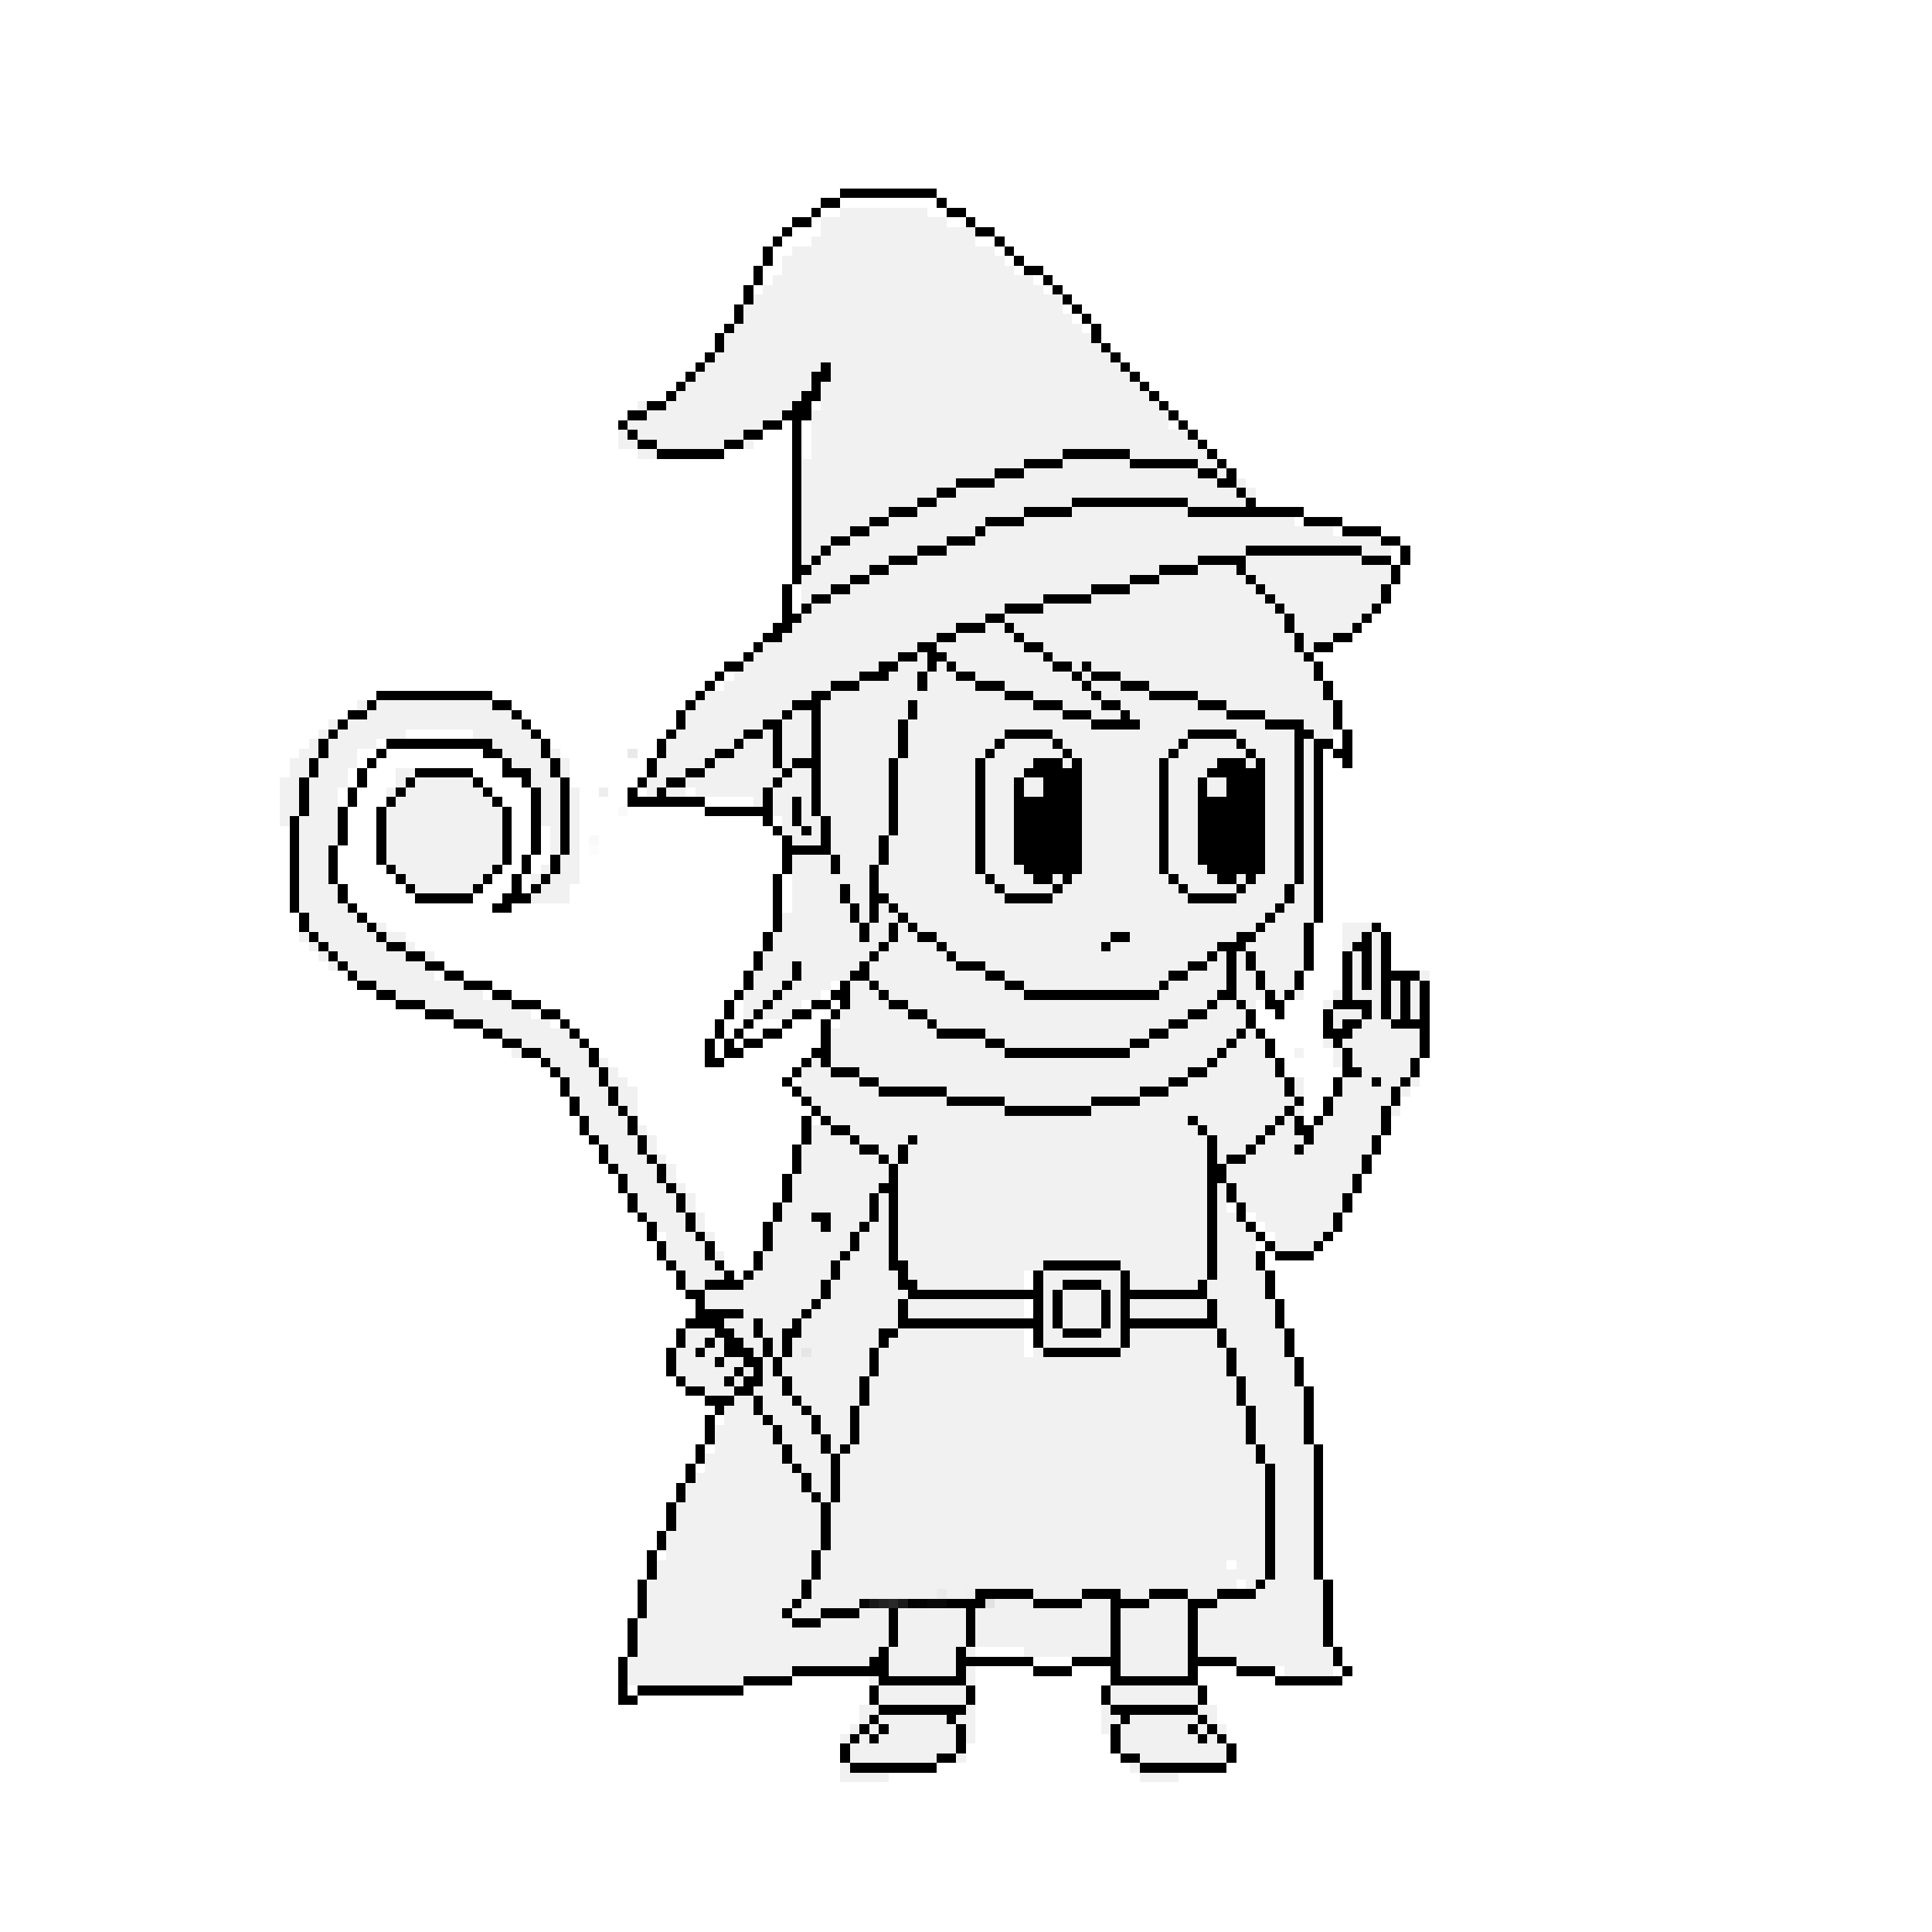
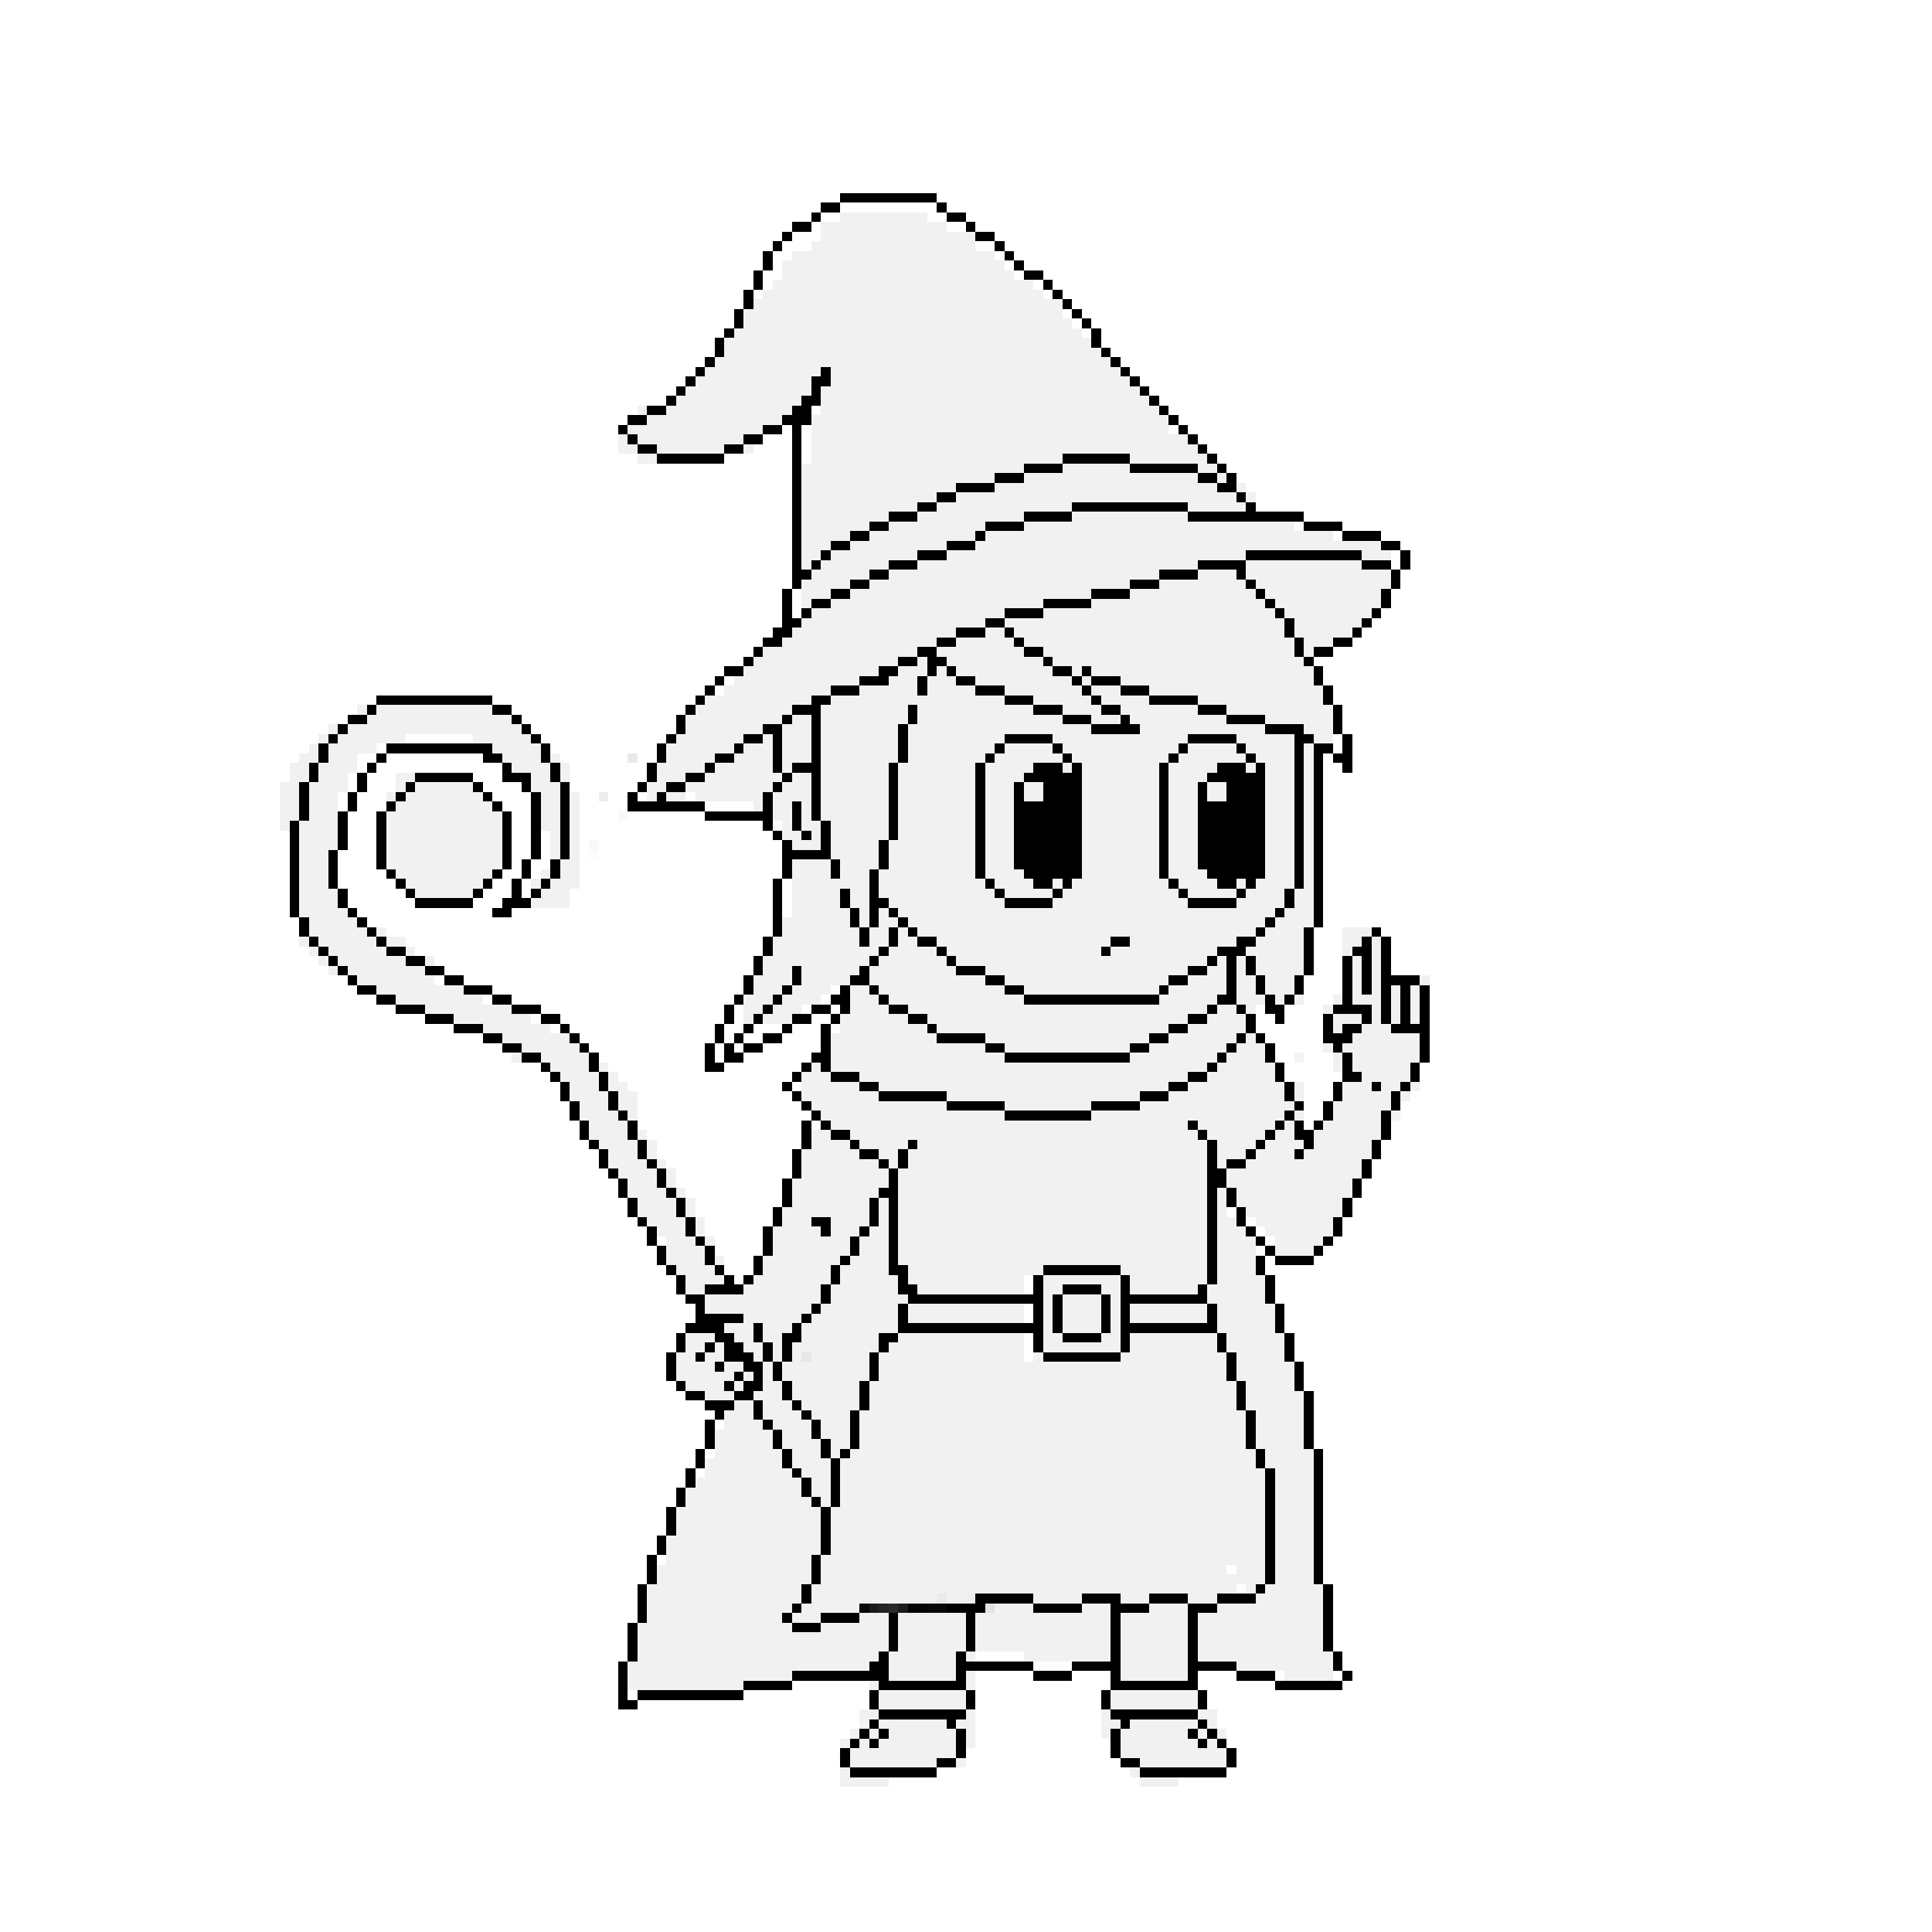
- <svg xmlns="http://www.w3.org/2000/svg" viewBox="0 0 200 200" shape-rendering="crispEdges">
+ <svg xmlns="http://www.w3.org/2000/svg" viewBox="0 -0.5 200 200" shape-rendering="crispEdges">
  <path stroke="#000000" d="M87 20h10M85 21h2M97 21h1M84 22h1M98 22h2M82 23h2M100 23h1M81 24h1M101 24h2M80 25h1M103 25h1M79 26h1M104 26h1M79 27h1M105 27h1M78 28h1M106 28h2M78 29h1M108 29h1M77 30h1M109 30h1M77 31h1M110 31h1M76 32h1M111 32h1M76 33h1M112 33h1M75 34h1M113 34h1M74 35h1M113 35h1M74 36h1M114 36h1M73 37h1M115 37h1M72 38h1M85 38h1M116 38h1M71 39h1M84 39h2M117 39h1M70 40h1M84 40h1M118 40h1M69 41h1M83 41h2M119 41h1M67 42h2M82 42h2M120 42h1M65 43h2M81 43h3M121 43h1M64 44h1M79 44h2M82 44h1M122 44h1M65 45h1M77 45h2M82 45h1M123 45h1M66 46h2M75 46h2M82 46h1M124 46h1M68 47h7M82 47h1M110 47h7M125 47h1M82 48h1M106 48h4M117 48h7M126 48h1M82 49h1M103 49h3M124 49h2M127 49h1M82 50h1M99 50h4M126 50h2M82 51h1M97 51h2M128 51h1M82 52h1M95 52h2M111 52h12M129 52h1M82 53h1M92 53h3M106 53h5M123 53h12M82 54h1M90 54h2M102 54h4M135 54h4M82 55h1M88 55h2M101 55h1M139 55h4M82 56h1M86 56h2M98 56h3M143 56h2M82 57h1M85 57h1M95 57h3M129 57h12M145 57h1M82 58h1M84 58h1M92 58h3M124 58h5M141 58h3M145 58h1M82 59h2M90 59h2M120 59h4M128 59h1M144 59h1M82 60h1M88 60h2M117 60h3M129 60h1M144 60h1M81 61h1M86 61h2M113 61h4M130 61h1M143 61h1M81 62h1M84 62h2M108 62h5M131 62h1M143 62h1M81 63h1M83 63h1M104 63h4M132 63h1M142 63h1M81 64h2M102 64h2M133 64h1M141 64h1M80 65h2M99 65h3M104 65h1M133 65h1M140 65h1M79 66h2M97 66h2M105 66h1M134 66h1M138 66h2M78 67h1M95 67h2M106 67h2M134 67h1M136 67h2M77 68h1M93 68h2M96 68h2M108 68h1M135 68h1M75 69h2M91 69h2M96 69h1M98 69h1M109 69h2M112 69h1M136 69h1M74 70h1M89 70h3M95 70h1M99 70h2M111 70h1M113 70h3M136 70h1M73 71h1M86 71h3M95 71h1M101 71h3M112 71h1M116 71h3M137 71h1M39 72h12M72 72h1M84 72h2M104 72h3M113 72h1M119 72h5M137 72h1M38 73h1M51 73h2M71 73h1M82 73h3M94 73h1M107 73h3M114 73h2M124 73h3M138 73h1M36 74h2M53 74h1M70 74h1M81 74h1M84 74h1M94 74h1M110 74h3M116 74h1M127 74h4M138 74h1M35 75h1M54 75h1M70 75h1M79 75h2M84 75h1M93 75h1M113 75h5M131 75h4M138 75h1M34 76h1M55 76h1M69 76h1M77 76h2M80 76h1M84 76h1M93 76h1M104 76h5M123 76h5M134 76h2M139 76h1M33 77h1M40 77h11M56 77h1M68 77h1M76 77h1M80 77h1M84 77h1M93 77h1M103 77h1M109 77h1M122 77h1M128 77h1M134 77h1M136 77h2M139 77h1M33 78h1M39 78h1M50 78h2M56 78h1M68 78h1M74 78h2M80 78h1M84 78h1M93 78h1M102 78h1M110 78h1M121 78h1M129 78h1M134 78h1M136 78h1M138 78h2M32 79h1M38 79h1M52 79h1M57 79h1M67 79h1M73 79h1M80 79h1M82 79h3M92 79h1M101 79h1M107 79h3M111 79h1M120 79h1M126 79h3M130 79h1M134 79h1M136 79h1M139 79h1M32 80h1M37 80h1M43 80h6M52 80h3M57 80h1M67 80h1M71 80h2M81 80h1M84 80h1M92 80h1M101 80h1M106 80h6M120 80h1M125 80h6M134 80h1M136 80h1M31 81h1M37 81h1M42 81h1M49 81h1M54 81h1M58 81h1M66 81h1M69 81h2M80 81h1M84 81h1M92 81h1M101 81h1M105 81h1M108 81h4M120 81h1M124 81h1M127 81h4M134 81h1M136 81h1M31 82h1M36 82h1M41 82h1M50 82h1M55 82h1M58 82h1M65 82h1M68 82h1M79 82h1M84 82h1M92 82h1M101 82h1M105 82h1M108 82h4M120 82h1M124 82h1M127 82h4M134 82h1M136 82h1M31 83h1M36 83h1M40 83h1M51 83h1M55 83h1M58 83h1M65 83h8M79 83h1M82 83h1M84 83h1M92 83h1M101 83h1M105 83h7M120 83h1M124 83h7M134 83h1M136 83h1M31 84h1M35 84h1M39 84h1M52 84h1M55 84h1M58 84h1M73 84h7M82 84h1M84 84h1M92 84h1M101 84h1M105 84h7M120 84h1M124 84h7M134 84h1M136 84h1M30 85h1M35 85h1M39 85h1M52 85h1M55 85h1M58 85h1M79 85h1M82 85h1M85 85h1M92 85h1M101 85h1M105 85h7M120 85h1M124 85h7M134 85h1M136 85h1M30 86h1M35 86h1M39 86h1M52 86h1M55 86h1M58 86h1M80 86h1M83 86h1M85 86h1M92 86h1M101 86h1M105 86h7M120 86h1M124 86h7M134 86h1M136 86h1M30 87h1M35 87h1M39 87h1M52 87h1M55 87h1M58 87h1M81 87h1M85 87h1M91 87h1M101 87h1M105 87h7M120 87h1M124 87h7M134 87h1M136 87h1M30 88h1M34 88h1M39 88h1M52 88h1M55 88h1M58 88h1M81 88h5M91 88h1M101 88h1M105 88h7M120 88h1M124 88h7M134 88h1M136 88h1M30 89h1M34 89h1M39 89h1M52 89h1M54 89h1M57 89h1M81 89h1M86 89h1M91 89h1M101 89h1M105 89h7M120 89h1M124 89h7M134 89h1M136 89h1M30 90h1M34 90h1M40 90h1M51 90h1M54 90h1M57 90h1M81 90h1M86 90h1M90 90h1M101 90h1M106 90h6M120 90h1M125 90h6M134 90h1M136 90h1M30 91h1M34 91h1M41 91h1M50 91h1M53 91h1M56 91h1M80 91h1M90 91h1M102 91h1M107 91h2M110 91h1M121 91h1M126 91h2M129 91h1M134 91h1M136 91h1M30 92h1M35 92h1M42 92h1M49 92h1M53 92h1M55 92h1M80 92h1M87 92h1M90 92h1M103 92h1M109 92h1M122 92h1M128 92h1M133 92h1M136 92h1M30 93h1M35 93h1M43 93h6M52 93h3M80 93h1M87 93h1M90 93h2M104 93h5M123 93h5M133 93h1M136 93h1M30 94h1M36 94h1M51 94h2M80 94h1M88 94h1M90 94h1M92 94h1M132 94h1M136 94h1M31 95h1M37 95h1M80 95h1M88 95h1M90 95h1M93 95h1M131 95h1M136 95h1M31 96h1M38 96h1M80 96h1M89 96h1M92 96h1M94 96h1M130 96h1M135 96h1M142 96h1M32 97h1M39 97h1M79 97h1M89 97h1M92 97h1M95 97h2M115 97h2M128 97h2M135 97h1M141 97h1M143 97h1M33 98h1M40 98h2M79 98h1M91 98h1M97 98h1M114 98h1M126 98h3M135 98h1M140 98h2M143 98h1M34 99h1M42 99h2M78 99h1M90 99h1M98 99h1M125 99h1M127 99h1M129 99h1M135 99h1M139 99h1M141 99h1M143 99h1M35 100h1M44 100h2M78 100h1M82 100h1M89 100h1M99 100h3M123 100h2M127 100h1M129 100h1M135 100h1M139 100h1M141 100h1M143 100h1M36 101h1M46 101h2M77 101h1M82 101h1M88 101h2M102 101h2M121 101h2M127 101h1M130 101h1M134 101h1M139 101h1M141 101h1M143 101h4M37 102h2M48 102h3M77 102h1M81 102h1M87 102h1M90 102h1M104 102h2M120 102h1M127 102h1M130 102h1M134 102h1M139 102h1M141 102h1M143 102h1M145 102h1M147 102h1M39 103h2M51 103h2M76 103h1M80 103h1M86 103h2M91 103h1M106 103h14M126 103h2M131 103h1M133 103h1M139 103h1M143 103h1M145 103h1M147 103h1M41 104h3M53 104h3M75 104h1M79 104h1M84 104h2M87 104h1M92 104h2M125 104h1M128 104h1M131 104h2M138 104h4M143 104h1M145 104h1M147 104h1M44 105h3M56 105h2M75 105h1M78 105h1M82 105h2M86 105h1M94 105h2M123 105h2M129 105h1M132 105h1M137 105h1M141 105h1M143 105h1M145 105h1M147 105h1M47 106h3M58 106h1M74 106h1M77 106h1M81 106h1M85 106h1M96 106h1M121 106h2M129 106h1M137 106h1M139 106h2M144 106h4M50 107h2M59 107h1M74 107h1M76 107h1M79 107h2M85 107h1M97 107h5M119 107h2M128 107h1M130 107h1M137 107h3M147 107h1M52 108h2M60 108h1M73 108h1M75 108h1M77 108h2M85 108h1M102 108h2M117 108h2M127 108h1M131 108h1M138 108h1M147 108h1M54 109h2M61 109h1M73 109h1M75 109h2M84 109h2M104 109h13M126 109h1M131 109h1M139 109h1M147 109h1M56 110h1M61 110h1M73 110h2M83 110h1M85 110h1M125 110h1M132 110h1M139 110h1M146 110h1M57 111h1M62 111h1M82 111h1M86 111h3M123 111h2M132 111h1M139 111h2M146 111h1M58 112h1M62 112h1M81 112h1M89 112h2M121 112h2M133 112h1M138 112h1M142 112h1M145 112h1M58 113h1M63 113h1M82 113h1M91 113h7M118 113h3M133 113h1M138 113h1M144 113h1M59 114h1M63 114h1M83 114h1M98 114h6M113 114h5M134 114h1M137 114h1M144 114h1M59 115h1M64 115h1M84 115h1M104 115h9M133 115h1M137 115h1M143 115h1M60 116h1M65 116h1M83 116h1M85 116h1M123 116h1M132 116h1M134 116h1M136 116h1M143 116h1M60 117h1M65 117h1M83 117h1M86 117h2M124 117h1M131 117h1M134 117h2M143 117h1M61 118h1M66 118h1M83 118h1M88 118h1M94 118h1M125 118h1M130 118h1M135 118h1M142 118h1M62 119h1M66 119h1M82 119h1M89 119h2M93 119h1M125 119h1M129 119h1M134 119h1M142 119h1M62 120h1M67 120h1M82 120h1M91 120h1M93 120h1M125 120h1M127 120h2M141 120h1M63 121h1M68 121h1M82 121h1M92 121h1M125 121h2M141 121h1M64 122h1M68 122h1M81 122h1M92 122h1M125 122h2M140 122h1M64 123h1M69 123h1M81 123h1M91 123h2M125 123h1M127 123h1M140 123h1M65 124h1M70 124h1M81 124h1M90 124h1M92 124h1M125 124h1M127 124h1M139 124h1M65 125h1M70 125h1M80 125h1M90 125h1M92 125h1M125 125h1M128 125h1M139 125h1M66 126h1M71 126h1M80 126h1M84 126h2M90 126h1M92 126h1M125 126h1M128 126h1M138 126h1M67 127h1M71 127h1M79 127h1M85 127h1M89 127h1M92 127h1M125 127h1M129 127h1M138 127h1M67 128h1M72 128h1M79 128h1M88 128h1M92 128h1M125 128h1M130 128h1M137 128h1M68 129h1M73 129h1M79 129h1M88 129h1M92 129h1M125 129h1M131 129h1M136 129h1M68 130h1M73 130h1M78 130h1M87 130h1M92 130h1M125 130h1M130 130h1M132 130h4M69 131h1M74 131h1M78 131h1M86 131h1M92 131h2M108 131h8M125 131h1M130 131h1M70 132h1M75 132h1M77 132h1M86 132h1M93 132h1M107 132h1M116 132h1M125 132h1M131 132h1M70 133h1M73 133h4M85 133h1M93 133h2M107 133h1M110 133h4M116 133h1M124 133h1M131 133h1M71 134h2M85 134h1M94 134h14M109 134h1M114 134h1M116 134h9M131 134h1M72 135h1M84 135h1M93 135h1M107 135h1M109 135h1M114 135h1M116 135h1M125 135h1M132 135h1M72 136h5M83 136h1M93 136h1M107 136h1M109 136h1M114 136h1M116 136h1M125 136h1M132 136h1M71 137h4M78 137h1M82 137h1M93 137h15M109 137h1M114 137h1M116 137h10M132 137h1M70 138h1M74 138h2M78 138h1M81 138h2M91 138h2M107 138h1M110 138h4M116 138h1M126 138h1M133 138h1M70 139h1M73 139h1M75 139h2M79 139h1M81 139h1M91 139h1M107 139h1M116 139h1M126 139h1M133 139h1M69 140h1M72 140h1M75 140h3M79 140h1M81 140h1M90 140h1M108 140h8M127 140h1M133 140h1M69 141h1M74 141h1M77 141h2M80 141h1M90 141h1M127 141h1M134 141h1M69 142h1M76 142h1M78 142h1M80 142h1M90 142h1M127 142h1M134 142h1M70 143h1M75 143h1M77 143h2M81 143h1M89 143h1M128 143h1M134 143h1M71 144h2M76 144h2M81 144h1M89 144h1M128 144h1M135 144h1M73 145h3M78 145h1M82 145h1M89 145h1M128 145h1M135 145h1M74 146h1M78 146h1M83 146h1M88 146h1M129 146h1M135 146h1M73 147h1M79 147h1M84 147h1M88 147h1M129 147h1M135 147h1M73 148h1M80 148h1M84 148h1M88 148h1M129 148h1M135 148h1M73 149h1M80 149h1M85 149h1M88 149h1M129 149h1M135 149h1M72 150h1M81 150h1M85 150h1M87 150h1M130 150h1M136 150h1M72 151h1M81 151h1M86 151h1M130 151h1M136 151h1M71 152h1M82 152h1M86 152h1M131 152h1M136 152h1M71 153h1M83 153h1M86 153h1M131 153h1M136 153h1M70 154h1M83 154h1M86 154h1M131 154h1M136 154h1M70 155h1M84 155h1M86 155h1M131 155h1M136 155h1M69 156h1M85 156h1M131 156h1M136 156h1M69 157h1M85 157h1M131 157h1M136 157h1M69 158h1M85 158h1M131 158h1M136 158h1M68 159h1M85 159h1M131 159h1M136 159h1M68 160h1M85 160h1M131 160h1M136 160h1M67 161h1M84 161h1M131 161h1M136 161h1M67 162h1M84 162h1M131 162h1M136 162h1M67 163h1M84 163h1M131 163h1M136 163h1M66 164h1M83 164h1M130 164h1M137 164h1M66 165h1M83 165h1M101 165h6M112 165h4M119 165h4M126 165h4M137 165h1M66 166h1M82 166h1M98 166h4M107 166h5M115 166h4M123 166h3M137 166h1M66 167h1M81 167h1M85 167h4M92 167h1M100 167h1M115 167h1M123 167h1M137 167h1M65 168h1M82 168h3M92 168h1M100 168h1M115 168h1M123 168h1M137 168h1M65 169h1M92 169h1M100 169h1M115 169h1M123 169h1M137 169h1M65 170h1M92 170h1M100 170h1M115 170h1M123 170h1M137 170h1M65 171h1M91 171h1M99 171h1M115 171h1M123 171h1M138 171h1M64 172h1M90 172h2M99 172h8M111 172h5M123 172h5M138 172h1M64 173h1M82 173h10M99 173h1M107 173h4M115 173h1M123 173h1M128 173h4M139 173h1M64 174h1M77 174h5M91 174h9M115 174h9M132 174h7M64 175h1M66 175h11M90 175h1M100 175h1M114 175h1M124 175h1M64 176h2M90 176h1M100 176h1M114 176h1M124 176h1M91 177h9M115 177h9M90 178h1M98 178h1M116 178h1M124 178h1M89 179h1M91 179h1M99 179h1M115 179h1M123 179h1M125 179h1M88 180h1M90 180h1M99 180h1M115 180h1M124 180h1M126 180h1M87 181h1M99 181h1M115 181h1M127 181h1M87 182h1M97 182h2M116 182h2M127 182h1M88 183h9M118 183h9" />
  <path stroke="#f1f1f1" d="M87 22h9M85 23h13M85 24h16M84 25h17M82 26h21M81 27h23M81 28h24M80 29h27M79 30h29M78 31h32M77 32h33M77 33h34M76 34h36M75 35h38M75 36h39M74 37h41M73 38h12M86 38h30M72 39h12M86 39h31M71 40h13M85 40h33M70 41h13M85 41h34M66 42h1M69 42h13M85 42h35M67 43h14M84 43h37M65 44h14M84 44h37M64 45h1M66 45h11M84 45h39M64 46h2M68 46h7M77 46h1M84 46h40M66 47h2M84 47h26M117 47h8M83 48h23M110 48h7M124 48h2M83 49h20M106 49h18M126 49h1M83 50h16M103 50h23M128 50h1M83 51h14M99 51h29M129 51h1M83 52h12M97 52h14M123 52h6M83 53h9M95 53h11M111 53h12M83 54h7M92 54h10M106 54h28M83 55h5M90 55h11M102 55h36M83 56h3M88 56h10M101 56h42M83 57h2M86 57h9M98 57h31M141 57h3M83 58h1M85 58h7M95 58h29M129 58h12M84 59h6M92 59h28M124 59h4M129 59h15M83 60h5M90 60h27M120 60h9M130 60h14M83 61h3M88 61h25M117 61h13M131 61h12M83 62h1M86 62h22M113 62h18M132 62h11M84 63h20M108 63h24M133 63h9M83 64h19M104 64h29M134 64h7M82 65h17M102 65h2M105 65h28M134 65h6M81 66h16M99 66h6M106 66h28M135 66h3M79 67h16M97 67h9M108 67h26M135 67h1M78 68h15M95 68h1M98 68h10M109 68h26M77 69h14M93 69h3M97 69h1M99 69h10M111 69h1M113 69h23M76 70h13M92 70h3M96 70h3M101 70h10M112 70h1M116 70h20M75 71h11M89 71h6M96 71h5M104 71h8M113 71h3M119 71h18M73 72h11M86 72h18M107 72h6M114 72h5M124 72h13M37 73h1M39 73h12M72 73h10M85 73h9M95 73h12M110 73h4M116 73h8M127 73h11M38 74h15M71 74h10M82 74h2M85 74h9M95 74h15M113 74h3M117 74h10M131 74h7M34 75h1M36 75h18M71 75h8M81 75h3M85 75h8M94 75h19M118 75h13M135 75h3M33 76h1M35 76h7M49 76h6M70 76h7M79 76h1M81 76h3M85 76h8M94 76h10M109 76h14M128 76h6M136 76h2M32 77h1M34 77h5M51 77h5M69 77h7M77 77h3M81 77h3M85 77h8M94 77h9M104 77h5M110 77h12M123 77h5M129 77h5M135 77h1M31 78h2M34 78h3M52 78h4M57 78h1M69 78h5M76 78h4M81 78h3M85 78h8M94 78h8M103 78h7M111 78h10M122 78h7M130 78h4M135 78h1M30 79h2M33 79h4M53 79h4M58 79h1M68 79h5M74 79h6M81 79h1M85 79h7M93 79h8M102 79h5M110 79h1M112 79h8M121 79h5M129 79h1M131 79h3M135 79h1M30 80h2M33 80h3M41 80h2M55 80h2M58 80h1M68 80h3M73 80h8M82 80h2M85 80h7M93 80h8M102 80h4M112 80h8M121 80h4M131 80h3M135 80h1M29 81h2M32 81h4M41 81h1M43 81h6M55 81h3M67 81h2M71 81h9M81 81h3M85 81h7M93 81h8M102 81h3M106 81h2M112 81h8M121 81h3M125 81h2M131 81h3M135 81h1M29 82h2M32 82h3M40 82h1M42 82h8M56 82h2M59 82h1M67 82h1M69 82h2M72 82h7M80 82h4M85 82h7M93 82h8M102 82h3M106 82h2M112 82h8M121 82h3M125 82h2M131 82h3M135 82h1M29 83h2M32 83h3M41 83h10M56 83h2M59 83h1M78 83h1M80 83h2M83 83h1M85 83h7M93 83h8M102 83h3M112 83h8M121 83h3M131 83h3M135 83h1M29 84h2M32 84h3M40 84h12M56 84h2M59 84h1M80 84h2M83 84h1M85 84h7M93 84h8M102 84h3M112 84h8M121 84h3M131 84h3M135 84h1M29 85h1M31 85h4M40 85h12M56 85h2M59 85h1M81 85h1M83 85h2M86 85h6M93 85h8M102 85h3M112 85h8M121 85h3M131 85h3M135 85h1M31 86h4M40 86h12M57 86h1M59 86h1M81 86h2M84 86h1M86 86h6M93 86h8M102 86h3M112 86h8M121 86h3M131 86h3M135 86h1M31 87h4M40 87h12M57 87h1M59 87h1M82 87h3M86 87h5M92 87h9M102 87h3M112 87h8M121 87h3M131 87h3M135 87h1M31 88h3M40 88h12M57 88h1M59 88h1M86 88h5M92 88h9M102 88h3M112 88h8M121 88h3M131 88h3M135 88h1M31 89h3M40 89h12M58 89h2M82 89h4M87 89h4M92 89h9M102 89h3M112 89h8M121 89h3M131 89h3M135 89h1M31 90h3M41 90h10M56 90h1M58 90h2M82 90h4M87 90h3M91 90h10M102 90h4M112 90h8M121 90h4M131 90h3M135 90h1M31 91h3M42 91h8M55 91h1M57 91h3M82 91h8M91 91h11M103 91h4M109 91h1M111 91h10M122 91h4M128 91h1M130 91h4M135 91h1M31 92h4M43 92h6M56 92h3M82 92h5M88 92h2M91 92h12M104 92h5M110 92h12M123 92h5M129 92h4M134 92h2M31 93h4M55 93h4M82 93h5M88 93h2M92 93h12M109 93h14M128 93h5M134 93h2M31 94h5M82 94h6M89 94h1M91 94h1M93 94h39M133 94h3M32 95h5M81 95h7M89 95h1M91 95h2M94 95h37M132 95h4M32 96h6M39 96h1M81 96h8M90 96h2M93 96h1M95 96h35M131 96h4M139 96h3M31 97h1M33 97h6M40 97h2M80 97h9M90 97h2M93 97h2M97 97h18M117 97h11M130 97h5M139 97h2M142 97h1M32 98h1M34 98h6M42 98h1M80 98h11M92 98h5M98 98h16M115 98h11M129 98h6M139 98h1M142 98h1M33 99h1M35 99h7M44 99h1M79 99h11M91 99h7M99 99h26M126 99h1M128 99h1M130 99h5M140 99h1M142 99h1M34 100h1M36 100h8M79 100h3M83 100h6M90 100h9M102 100h21M125 100h2M128 100h1M130 100h5M140 100h1M142 100h1M37 101h8M78 101h4M83 101h5M90 101h12M104 101h17M123 101h4M128 101h2M131 101h3M140 101h1M142 101h1M147 101h1M39 102h9M78 102h3M82 102h4M88 102h2M91 102h13M106 102h14M121 102h6M128 102h2M131 102h3M140 102h1M142 102h1M144 102h1M146 102h1M41 103h9M77 103h3M81 103h4M88 103h3M92 103h14M120 103h6M128 103h3M132 103h1M134 103h1M138 103h1M140 103h3M144 103h1M146 103h1M44 104h9M77 104h2M80 104h3M88 104h4M94 104h31M126 104h2M129 104h1M137 104h1M142 104h1M144 104h1M146 104h1M47 105h8M77 105h1M79 105h3M87 105h7M96 105h27M125 105h4M138 105h3M142 105h1M144 105h1M146 105h1M50 106h7M87 106h9M97 106h24M123 106h6M138 106h1M141 106h3M52 107h7M86 107h11M102 107h17M121 107h7M129 107h1M140 107h7M54 108h6M86 108h16M104 108h13M119 108h8M128 108h3M137 108h1M139 108h8M53 109h1M56 109h5M86 109h18M117 109h9M127 109h4M138 109h1M140 109h7M57 110h4M62 110h1M84 110h1M86 110h39M126 110h6M138 110h1M140 110h6M58 111h4M63 111h1M83 111h3M89 111h34M125 111h7M141 111h5M59 112h3M63 112h2M83 112h6M91 112h30M123 112h10M134 112h1M139 112h3M143 112h2M146 112h1M59 113h4M64 113h2M83 113h8M98 113h20M121 113h12M134 113h1M139 113h5M145 113h1M60 114h3M64 114h2M84 114h14M104 114h9M118 114h16M138 114h6M60 115h4M65 115h1M85 115h19M113 115h20M134 115h1M138 115h5M144 115h1M61 116h4M86 116h37M124 116h8M133 116h1M137 116h6M61 117h4M66 117h1M84 117h2M88 117h36M125 117h6M132 117h2M136 117h7M62 118h4M67 118h1M84 118h4M89 118h5M95 118h30M126 118h4M131 118h4M136 118h6M63 119h3M67 119h1M83 119h6M91 119h2M94 119h31M126 119h3M130 119h4M135 119h7M63 120h4M68 120h1M83 120h8M92 120h1M94 120h31M126 120h1M129 120h12M64 121h4M69 121h1M83 121h9M93 121h32M127 121h14M65 122h3M69 122h1M82 122h10M93 122h32M127 122h13M65 123h4M70 123h1M82 123h9M93 123h32M126 123h1M128 123h12M66 124h4M71 124h1M82 124h8M91 124h1M93 124h32M126 124h1M128 124h11M66 125h4M71 125h1M81 125h9M91 125h1M93 125h32M126 125h1M129 125h10M67 126h4M72 126h1M81 126h3M86 126h4M91 126h1M93 126h32M126 126h2M130 126h8M68 127h3M72 127h1M80 127h5M86 127h3M90 127h2M93 127h32M126 127h3M131 127h7M69 128h3M73 128h1M80 128h8M89 128h3M93 128h32M126 128h4M132 128h5M69 129h4M80 129h8M89 129h3M93 129h32M126 129h4M132 129h4M69 130h4M74 130h1M79 130h8M88 130h4M93 130h32M126 130h4M70 131h4M79 131h7M87 131h5M94 131h14M116 131h9M126 131h4M71 132h4M78 132h8M87 132h6M94 132h12M108 132h8M117 132h8M126 132h5M71 133h2M77 133h8M86 133h7M95 133h11M108 133h2M114 133h2M117 133h7M125 133h6M73 134h12M86 134h8M108 134h1M110 134h4M115 134h1M125 134h6M73 135h11M85 135h8M94 135h12M108 135h1M110 135h4M115 135h1M117 135h8M126 135h6M77 136h6M84 136h9M94 136h12M108 136h1M110 136h4M115 136h1M117 136h8M126 136h6M75 137h3M79 137h3M83 137h10M108 137h1M110 137h4M115 137h1M126 137h6M71 138h3M76 138h2M79 138h2M83 138h8M93 138h13M108 138h2M114 138h2M117 138h9M127 138h6M71 139h2M74 139h1M77 139h2M80 139h1M82 139h9M92 139h14M108 139h8M117 139h9M127 139h6M70 140h2M73 140h2M78 140h1M80 140h1M82 140h1M84 140h6M91 140h15M107 140h1M116 140h11M128 140h5M70 141h4M75 141h2M79 141h1M81 141h9M91 141h36M128 141h6M70 142h6M77 142h1M79 142h1M81 142h9M91 142h36M128 142h6M71 143h4M76 143h1M79 143h2M82 143h7M90 143h38M129 143h5M73 144h3M78 144h3M82 144h7M90 144h38M129 144h6M76 145h2M79 145h3M83 145h6M90 145h38M129 145h6M75 146h3M79 146h4M84 146h4M89 146h40M130 146h5M75 147h4M80 147h4M85 147h3M89 147h40M130 147h5M74 148h6M81 148h3M85 148h3M89 148h40M130 148h5M74 149h6M81 149h4M86 149h2M89 149h40M130 149h5M74 150h7M82 150h3M86 150h1M88 150h42M131 150h5M73 151h8M82 151h4M87 151h43M131 151h5M73 152h9M83 152h3M87 152h44M132 152h4M72 153h11M84 153h2M87 153h44M132 153h4M71 154h12M84 154h2M87 154h44M132 154h4M71 155h13M85 155h1M87 155h44M132 155h4M70 156h15M86 156h45M132 156h4M70 157h15M86 157h45M132 157h4M70 158h15M86 158h45M132 158h4M69 159h16M86 159h45M132 159h4M69 160h16M86 160h45M132 160h4M69 161h15M85 161h46M132 161h4M68 162h16M85 162h42M128 162h3M132 162h4M68 163h16M85 163h46M132 163h4M67 164h16M84 164h44M129 164h1M131 164h6M67 165h16M84 165h13M98 165h2M107 165h5M116 165h3M123 165h3M130 165h7M67 166h15M83 166h6M103 166h4M112 166h3M119 166h4M126 166h11M67 167h14M82 167h3M89 167h3M93 167h7M101 167h14M116 167h7M124 167h13M66 168h16M85 168h7M93 168h7M101 168h14M116 168h7M124 168h13M66 169h26M93 169h7M101 169h14M116 169h7M124 169h13M66 170h26M93 170h7M101 170h14M116 170h7M124 170h13M66 171h25M92 171h7M100 171h1M106 171h9M116 171h7M124 171h14M65 172h25M92 172h7M116 172h7M128 172h10M65 173h17M92 173h7M100 173h1M116 173h7M133 173h5M65 174h12M90 174h1M100 174h1M91 175h9M115 175h9M91 176h9M115 176h9M89 177h2M100 177h1M114 177h1M124 177h2M89 178h1M91 178h7M99 178h2M114 178h2M117 178h7M125 178h1M88 179h1M90 179h1M92 179h7M100 179h1M114 179h1M116 179h7M124 179h1M126 179h1M87 180h1M89 180h1M91 180h8M100 180h1M116 180h8M125 180h1M88 181h11M116 181h11M88 182h9M99 182h1M118 182h9M87 183h1M117 183h1M87 184h5M118 184h4" />
  <path stroke="rgba(0,0,0,0.086)" d="M65 78h1" />
  <path stroke="rgba(0,0,0,0.071)" d="M62 82h1" />
  <path stroke="rgba(0,0,0,0.024)" d="M64 84h1" />
  <path stroke="rgba(0,0,0,0.027)" d="M61 87h1" />
  <path stroke="rgba(0,0,0,0.012)" d="M61 88h1" />
  <path stroke="rgba(0,0,0,0.047)" d="M134 109h1" />
  <path stroke="#e6e6e6" d="M83 140h1" />
  <path stroke="#eaeaea" d="M97 165h1" />
  <path stroke="#efefef" d="M100 165h1" />
  <path stroke="#080808" d="M89 166h1M96 166h2" />
  <path stroke="#191919" d="M90 166h1" />
  <path stroke="#222222" d="M91 166h1" />
  <path stroke="#292929" d="M92 166h1" />
  <path stroke="#1b1b1b" d="M93 166h1" />
  <path stroke="#030303" d="M94 166h1" />
  <path stroke="#040404" d="M95 166h1" />
  <path stroke="#e2e2e2" d="M102 166h1" />
</svg>
